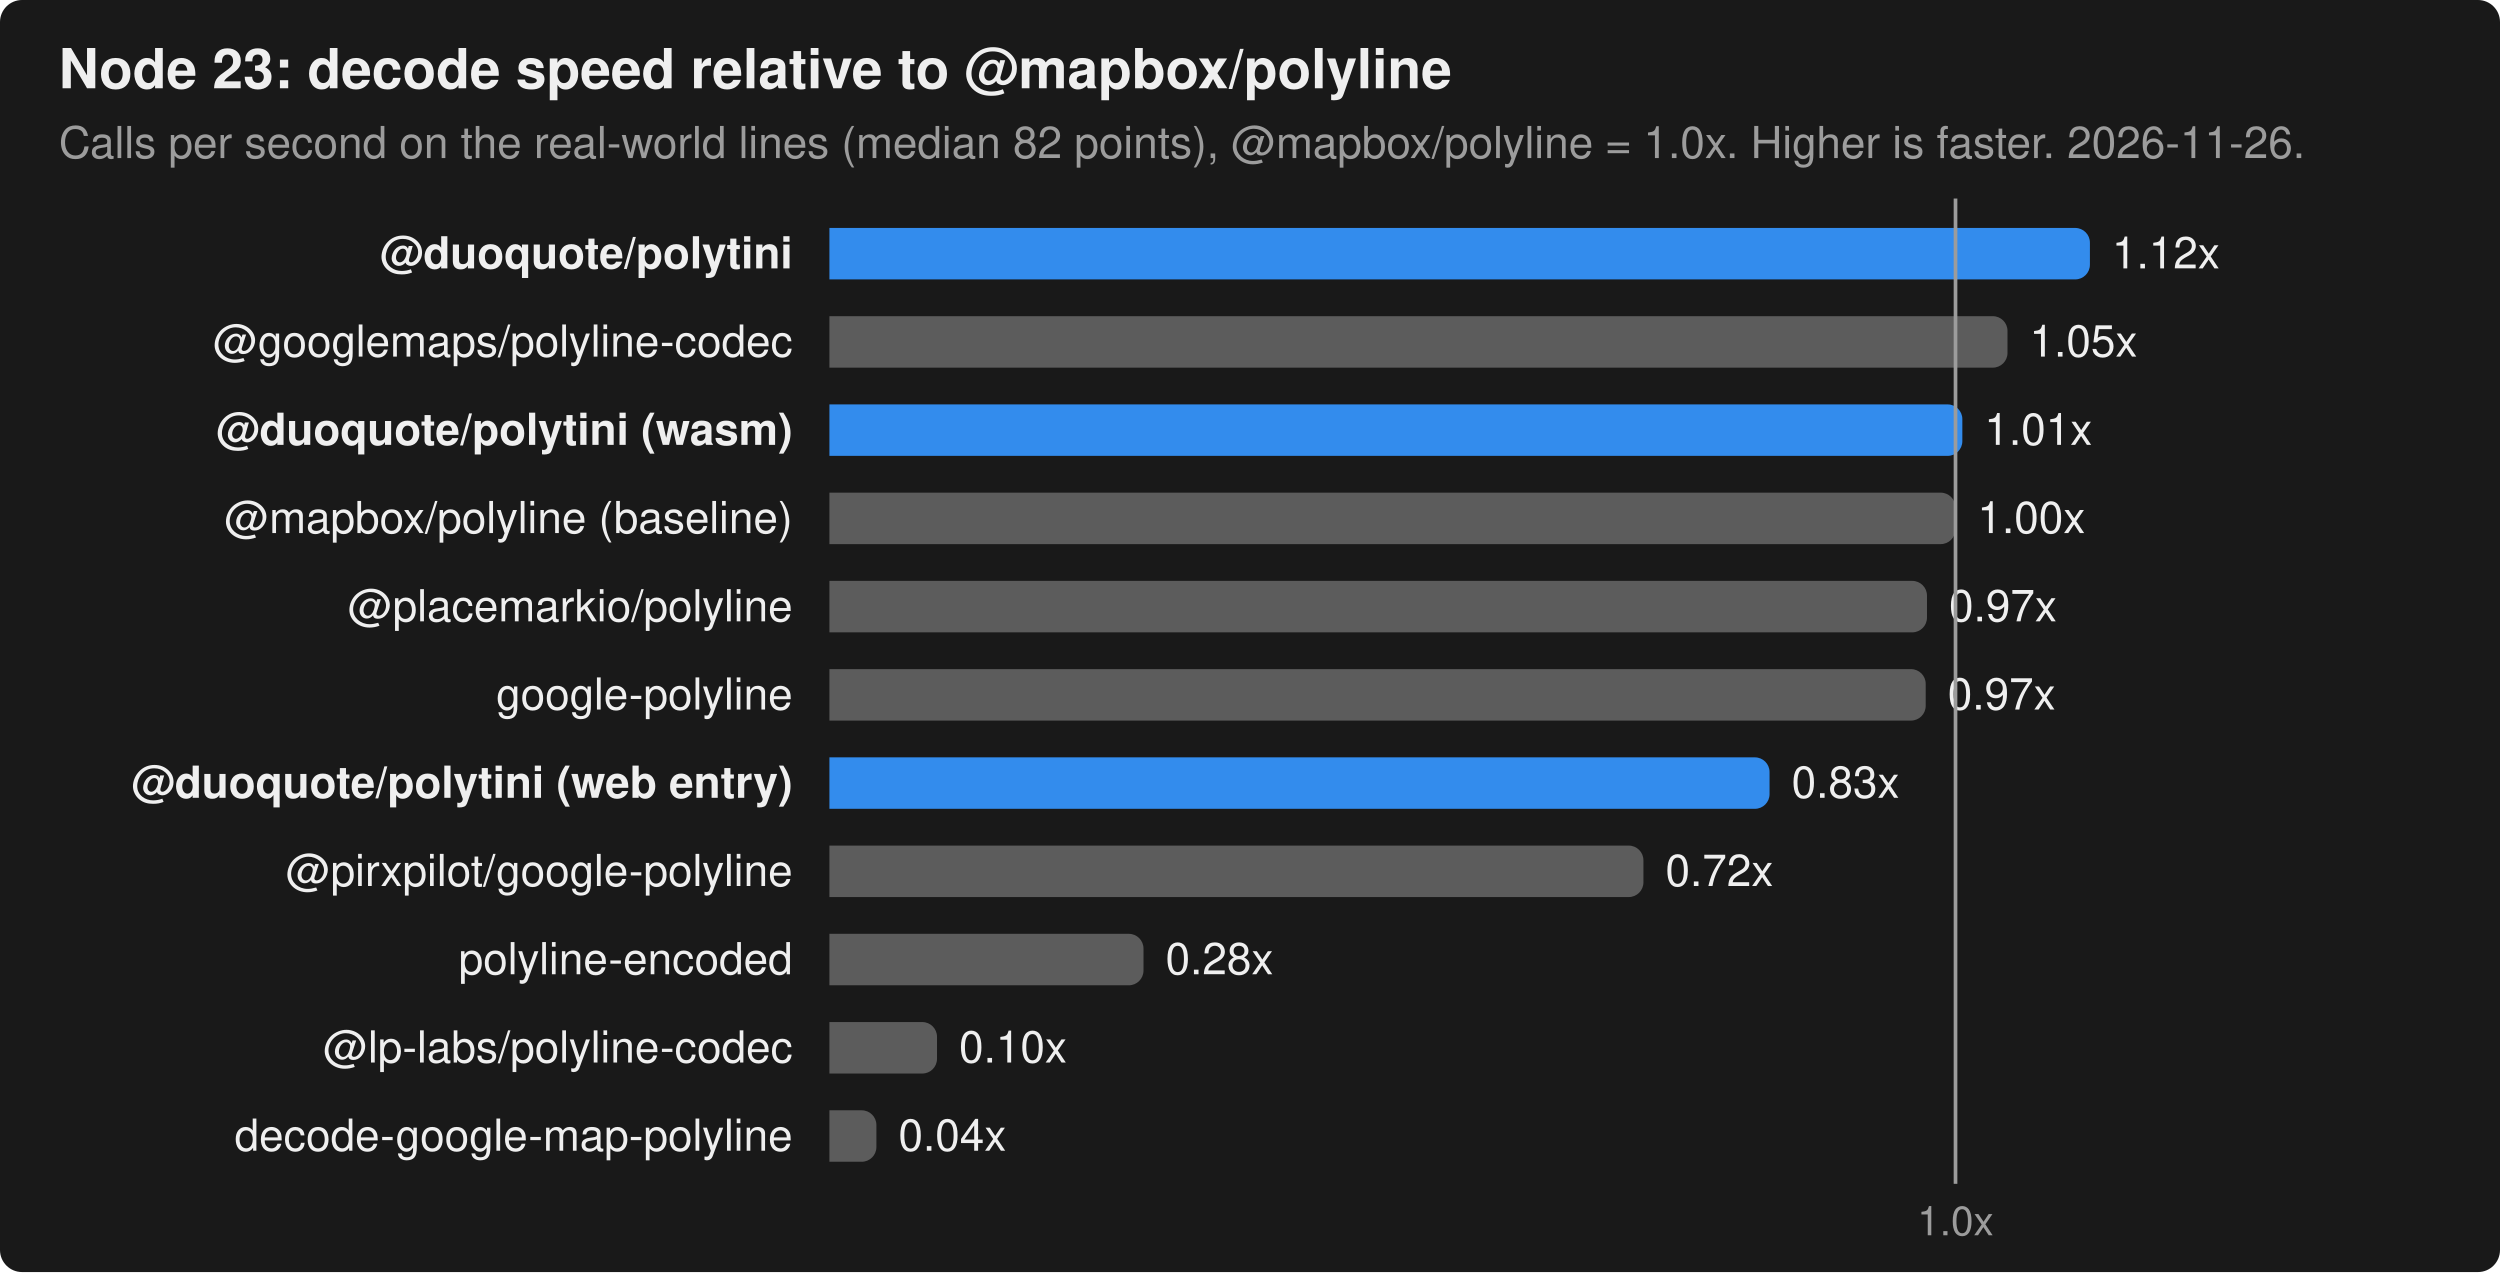
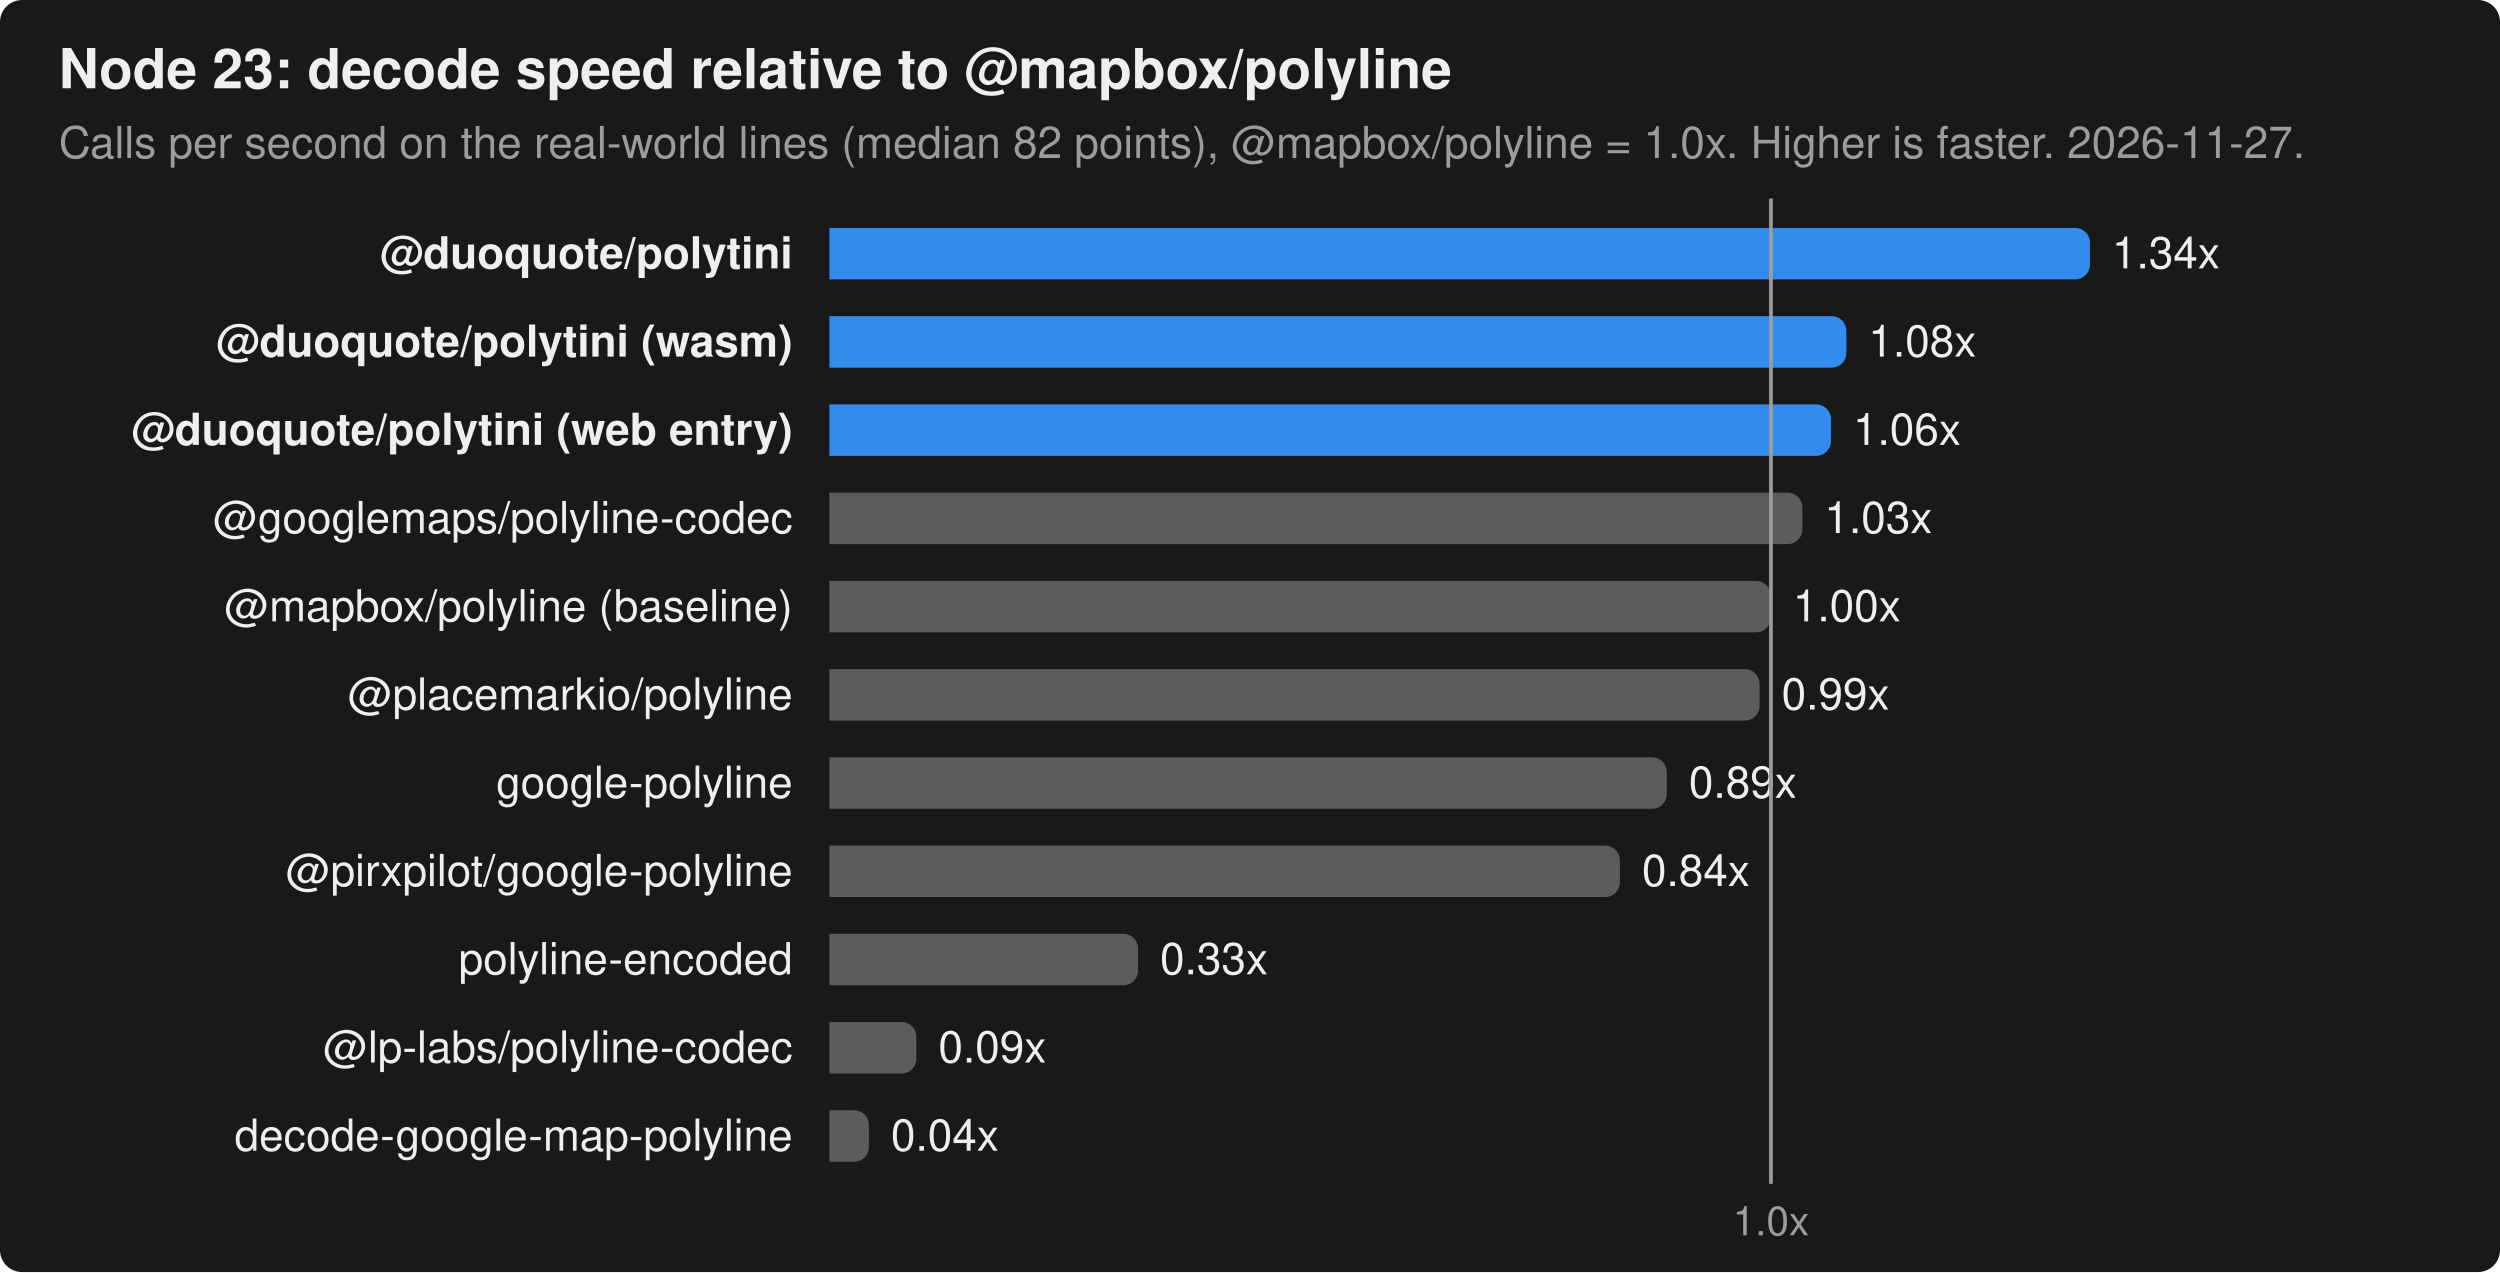
<svg xmlns="http://www.w3.org/2000/svg" width="680" height="346" viewBox="0 0 680 346" role="img" aria-labelledby="t d" font-family="-apple-system, BlinkMacSystemFont, 'Segoe UI', Helvetica, Arial, sans-serif">
  <rect width="680" height="346" rx="6" fill="#191919" />
  <text x="16" y="24" font-size="15" font-weight="600" fill="#efefef">Node 23: decode speed relative to @mapbox/polyline</text>
-   <text x="16" y="43" font-size="12" fill="#9c9c9c">Calls per second on the real-world lines (median 82 points), @mapbox/polyline = 1.0x. Higher is faster. 2026-11-26.</text>
+   <text x="16" y="43" font-size="12" fill="#9c9c9c">Calls per second on the real-world lines (median 82 points), @mapbox/polyline = 1.0x. Higher is faster. 2026-11-27.</text>
  <text x="215.6" y="73" font-size="12" text-anchor="end" fill="#efefef" font-weight="600">@duoquote/polytini</text>
  <path d="M225.6,62h338.857a4,4 0 0 1 4,4v6a4,4 0 0 1 -4,4h-338.857z" fill="#338ced" />
-   <text x="574.457" y="73" font-size="12" fill="#efefef">1.12x</text>
-   <text x="215.6" y="97" font-size="12" text-anchor="end" fill="#efefef">@googlemaps/polyline-codec</text>
-   <path d="M225.6,86h316.441a4,4 0 0 1 4,4v6a4,4 0 0 1 -4,4h-316.441z" fill="#5c5c5c" />
-   <text x="552.041" y="97" font-size="12" fill="#efefef">1.05x</text>
-   <text x="215.6" y="121" font-size="12" text-anchor="end" fill="#efefef" font-weight="600">@duoquote/polytini (wasm)</text>
-   <path d="M225.6,110h304.157a4,4 0 0 1 4,4v6a4,4 0 0 1 -4,4h-304.157z" fill="#338ced" />
-   <text x="539.757" y="121" font-size="12" fill="#efefef">1.01x</text>
-   <text x="215.6" y="145" font-size="12" text-anchor="end" fill="#efefef">@mapbox/polyline (baseline)</text>
-   <path d="M225.6,134h302.267a4,4 0 0 1 4,4v6a4,4 0 0 1 -4,4h-302.267z" fill="#5c5c5c" />
-   <text x="537.867" y="145" font-size="12" fill="#efefef">1.00x</text>
-   <text x="215.6" y="169" font-size="12" text-anchor="end" fill="#efefef">@placemarkio/polyline</text>
-   <path d="M225.6,158h294.538a4,4 0 0 1 4,4v6a4,4 0 0 1 -4,4h-294.538z" fill="#5c5c5c" />
-   <text x="530.138" y="169" font-size="12" fill="#efefef">0.97x</text>
-   <text x="215.6" y="193" font-size="12" text-anchor="end" fill="#efefef">google-polyline</text>
-   <path d="M225.6,182h294.189a4,4 0 0 1 4,4v6a4,4 0 0 1 -4,4h-294.189z" fill="#5c5c5c" />
-   <text x="529.789" y="193" font-size="12" fill="#efefef">0.97x</text>
-   <text x="215.6" y="217" font-size="12" text-anchor="end" fill="#efefef" font-weight="600">@duoquote/polytini (web entry)</text>
-   <path d="M225.6,206h251.72a4,4 0 0 1 4,4v6a4,4 0 0 1 -4,4h-251.72z" fill="#338ced" />
-   <text x="487.32" y="217" font-size="12" fill="#efefef">0.83x</text>
+   <text x="574.457" y="73" font-size="12" fill="#efefef">1.34x</text>
+   <text x="215.6" y="97" font-size="12" text-anchor="end" fill="#efefef" font-weight="600">@duoquote/polytini (wasm)</text>
+   <path d="M225.6,86h272.612a4,4 0 0 1 4,4v6a4,4 0 0 1 -4,4h-272.612z" fill="#338ced" />
+   <text x="508.212" y="97" font-size="12" fill="#efefef">1.08x</text>
+   <text x="215.6" y="121" font-size="12" text-anchor="end" fill="#efefef" font-weight="600">@duoquote/polytini (web entry)</text>
+   <path d="M225.6,110h268.419a4,4 0 0 1 4,4v6a4,4 0 0 1 -4,4h-268.419z" fill="#338ced" />
+   <text x="504.019" y="121" font-size="12" fill="#efefef">1.06x</text>
+   <text x="215.6" y="145" font-size="12" text-anchor="end" fill="#efefef">@googlemaps/polyline-codec</text>
+   <path d="M225.6,134h260.645a4,4 0 0 1 4,4v6a4,4 0 0 1 -4,4h-260.645z" fill="#5c5c5c" />
+   <text x="496.245" y="145" font-size="12" fill="#efefef">1.03x</text>
+   <text x="215.6" y="169" font-size="12" text-anchor="end" fill="#efefef">@mapbox/polyline (baseline)</text>
+   <path d="M225.6,158h252.059a4,4 0 0 1 4,4v6a4,4 0 0 1 -4,4h-252.059z" fill="#5c5c5c" />
+   <text x="487.659" y="169" font-size="12" fill="#efefef">1.00x</text>
+   <text x="215.6" y="193" font-size="12" text-anchor="end" fill="#efefef">@placemarkio/polyline</text>
+   <path d="M225.6,182h249a4,4 0 0 1 4,4v6a4,4 0 0 1 -4,4h-249z" fill="#5c5c5c" />
+   <text x="484.6" y="193" font-size="12" fill="#efefef">0.99x</text>
+   <text x="215.6" y="217" font-size="12" text-anchor="end" fill="#efefef">google-polyline</text>
+   <path d="M225.6,206h223.779a4,4 0 0 1 4,4v6a4,4 0 0 1 -4,4h-223.779z" fill="#5c5c5c" />
+   <text x="459.379" y="217" font-size="12" fill="#efefef">0.89x</text>
  <text x="215.6" y="241" font-size="12" text-anchor="end" fill="#efefef">@pirxpilot/google-polyline</text>
-   <path d="M225.6,230h217.413a4,4 0 0 1 4,4v6a4,4 0 0 1 -4,4h-217.413z" fill="#5c5c5c" />
-   <text x="453.013" y="241" font-size="12" fill="#efefef">0.72x</text>
+   <path d="M225.6,230h211.014a4,4 0 0 1 4,4v6a4,4 0 0 1 -4,4h-211.014z" fill="#5c5c5c" />
+   <text x="446.614" y="241" font-size="12" fill="#efefef">0.84x</text>
  <text x="215.6" y="265" font-size="12" text-anchor="end" fill="#efefef">polyline-encoded</text>
-   <path d="M225.6,254h81.431a4,4 0 0 1 4,4v6a4,4 0 0 1 -4,4h-81.431z" fill="#5c5c5c" />
-   <text x="317.031" y="265" font-size="12" fill="#efefef">0.28x</text>
+   <path d="M225.6,254h79.935a4,4 0 0 1 4,4v6a4,4 0 0 1 -4,4h-79.935z" fill="#5c5c5c" />
+   <text x="315.535" y="265" font-size="12" fill="#efefef">0.33x</text>
  <text x="215.6" y="289" font-size="12" text-anchor="end" fill="#efefef">@lp-labs/polyline-codec</text>
-   <path d="M225.6,278h25.266a4,4 0 0 1 4,4v6a4,4 0 0 1 -4,4h-25.266z" fill="#5c5c5c" />
-   <text x="260.866" y="289" font-size="12" fill="#efefef">0.10x</text>
+   <path d="M225.6,278h19.649a4,4 0 0 1 4,4v6a4,4 0 0 1 -4,4h-19.649z" fill="#5c5c5c" />
+   <text x="255.249" y="289" font-size="12" fill="#efefef">0.09x</text>
  <text x="215.6" y="313" font-size="12" text-anchor="end" fill="#efefef">decode-google-map-polyline</text>
-   <path d="M225.6,302h8.78a4,4 0 0 1 4,4v6a4,4 0 0 1 -4,4h-8.78z" fill="#5c5c5c" />
-   <text x="244.38" y="313" font-size="12" fill="#efefef">0.04x</text>
-   <line x1="531.9" y1="54" x2="531.9" y2="322" stroke="#9c9c9c" stroke-width="1" />
-   <text x="531.9" y="336" font-size="11" text-anchor="middle" fill="#9c9c9c">1.0x</text>
+   <path d="M225.6,302h6.745a4,4 0 0 1 4,4v6a4,4 0 0 1 -4,4h-6.745z" fill="#5c5c5c" />
+   <text x="242.345" y="313" font-size="12" fill="#efefef">0.04x</text>
+   <line x1="481.7" y1="54" x2="481.7" y2="322" stroke="#9c9c9c" stroke-width="1" />
+   <text x="481.7" y="336" font-size="11" text-anchor="middle" fill="#9c9c9c">1.0x</text>
</svg>
